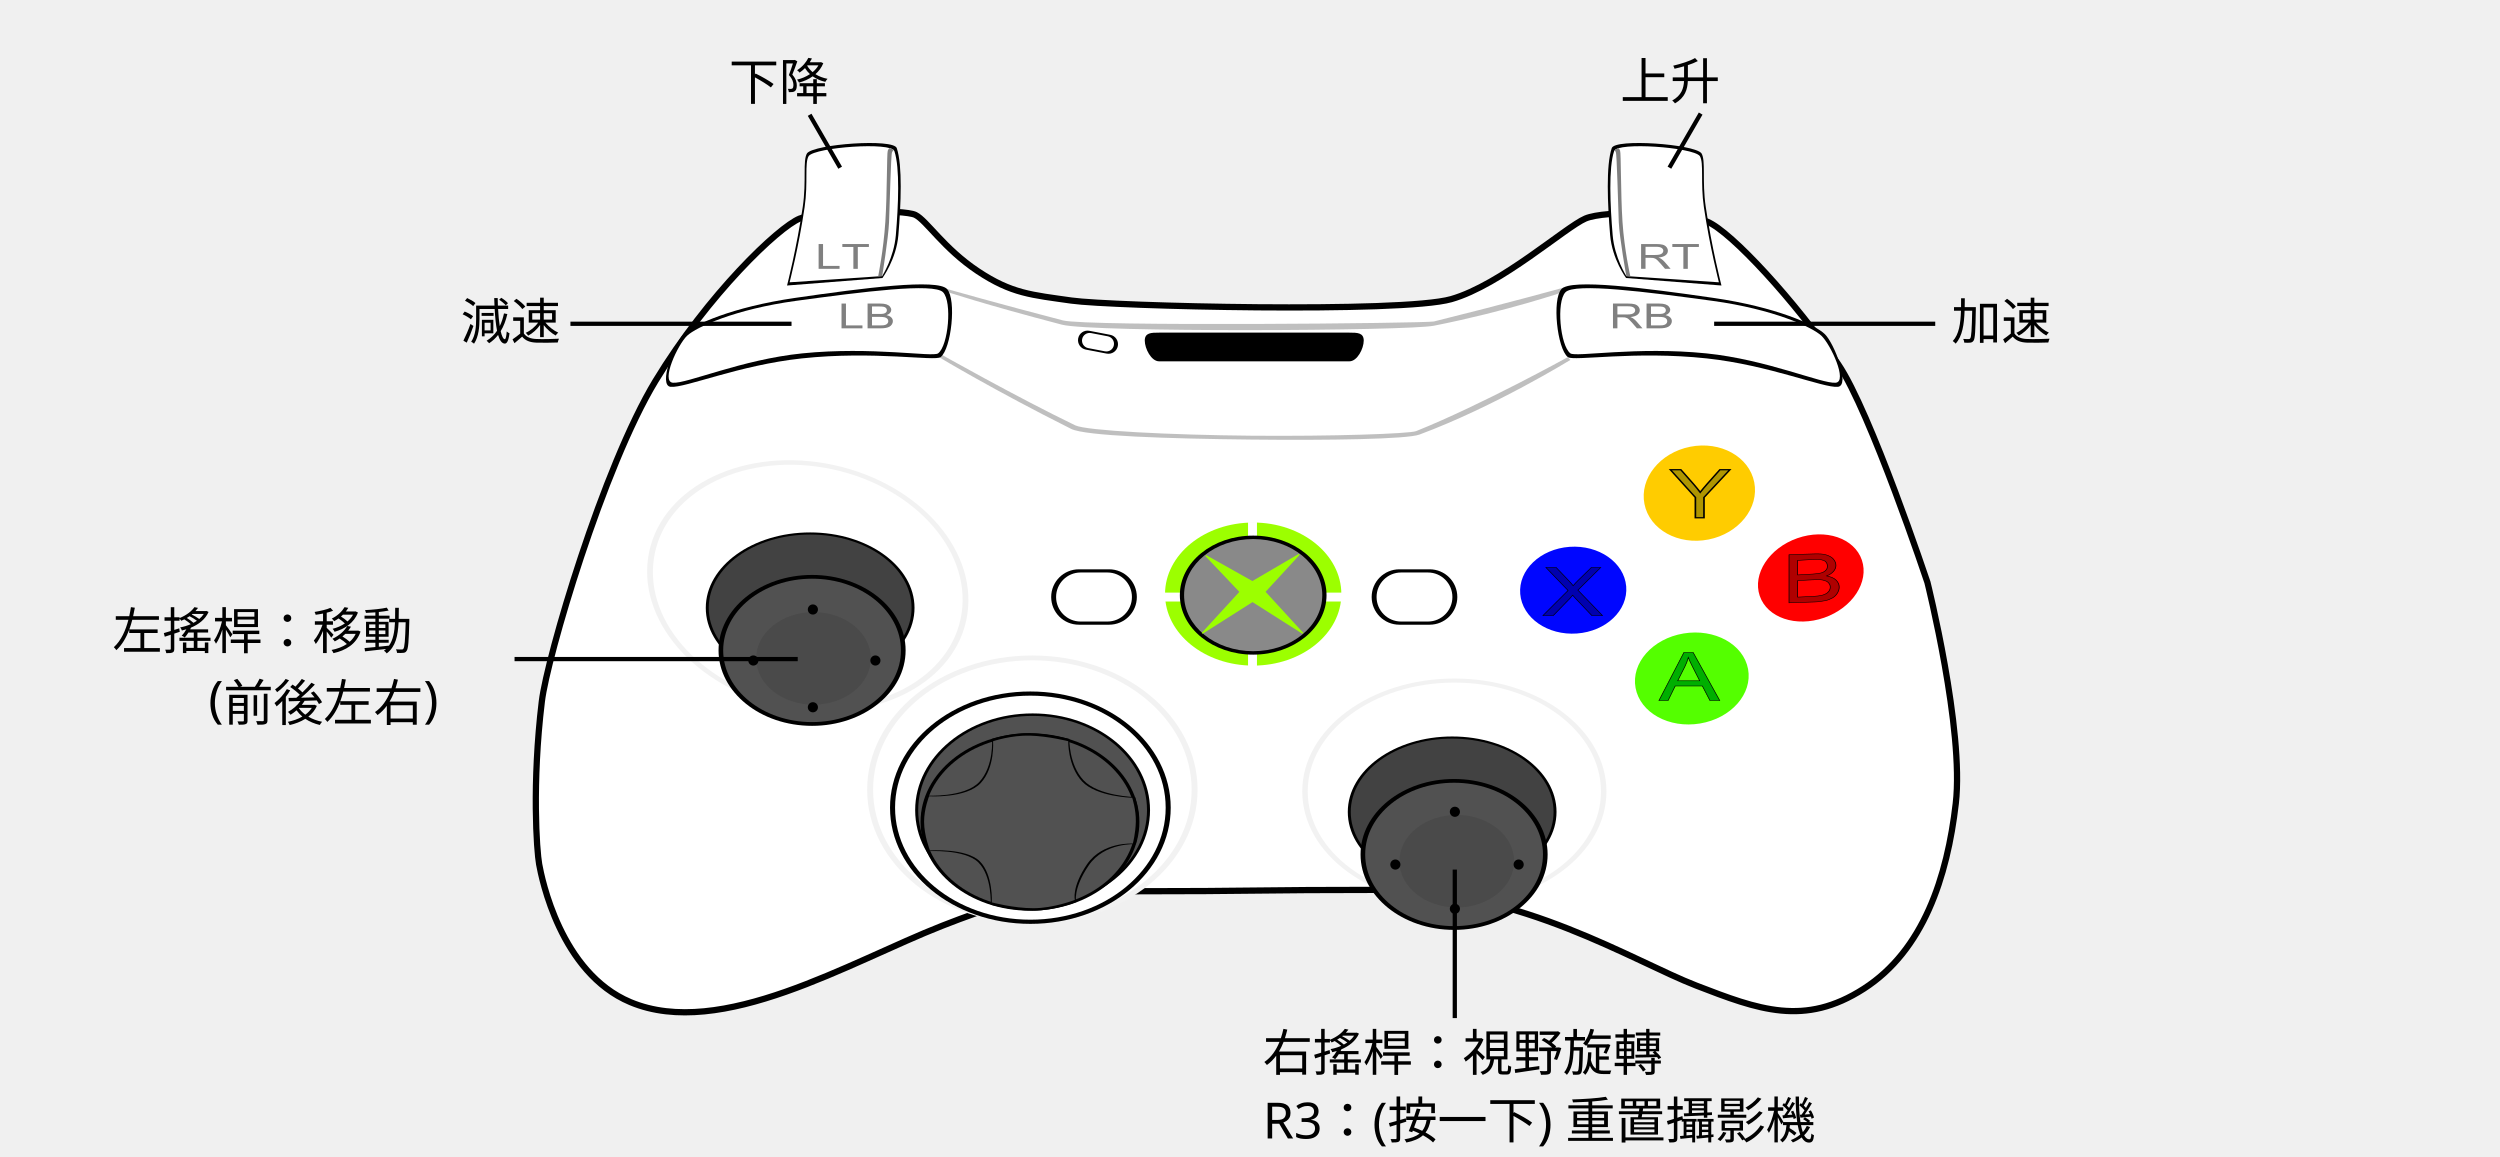
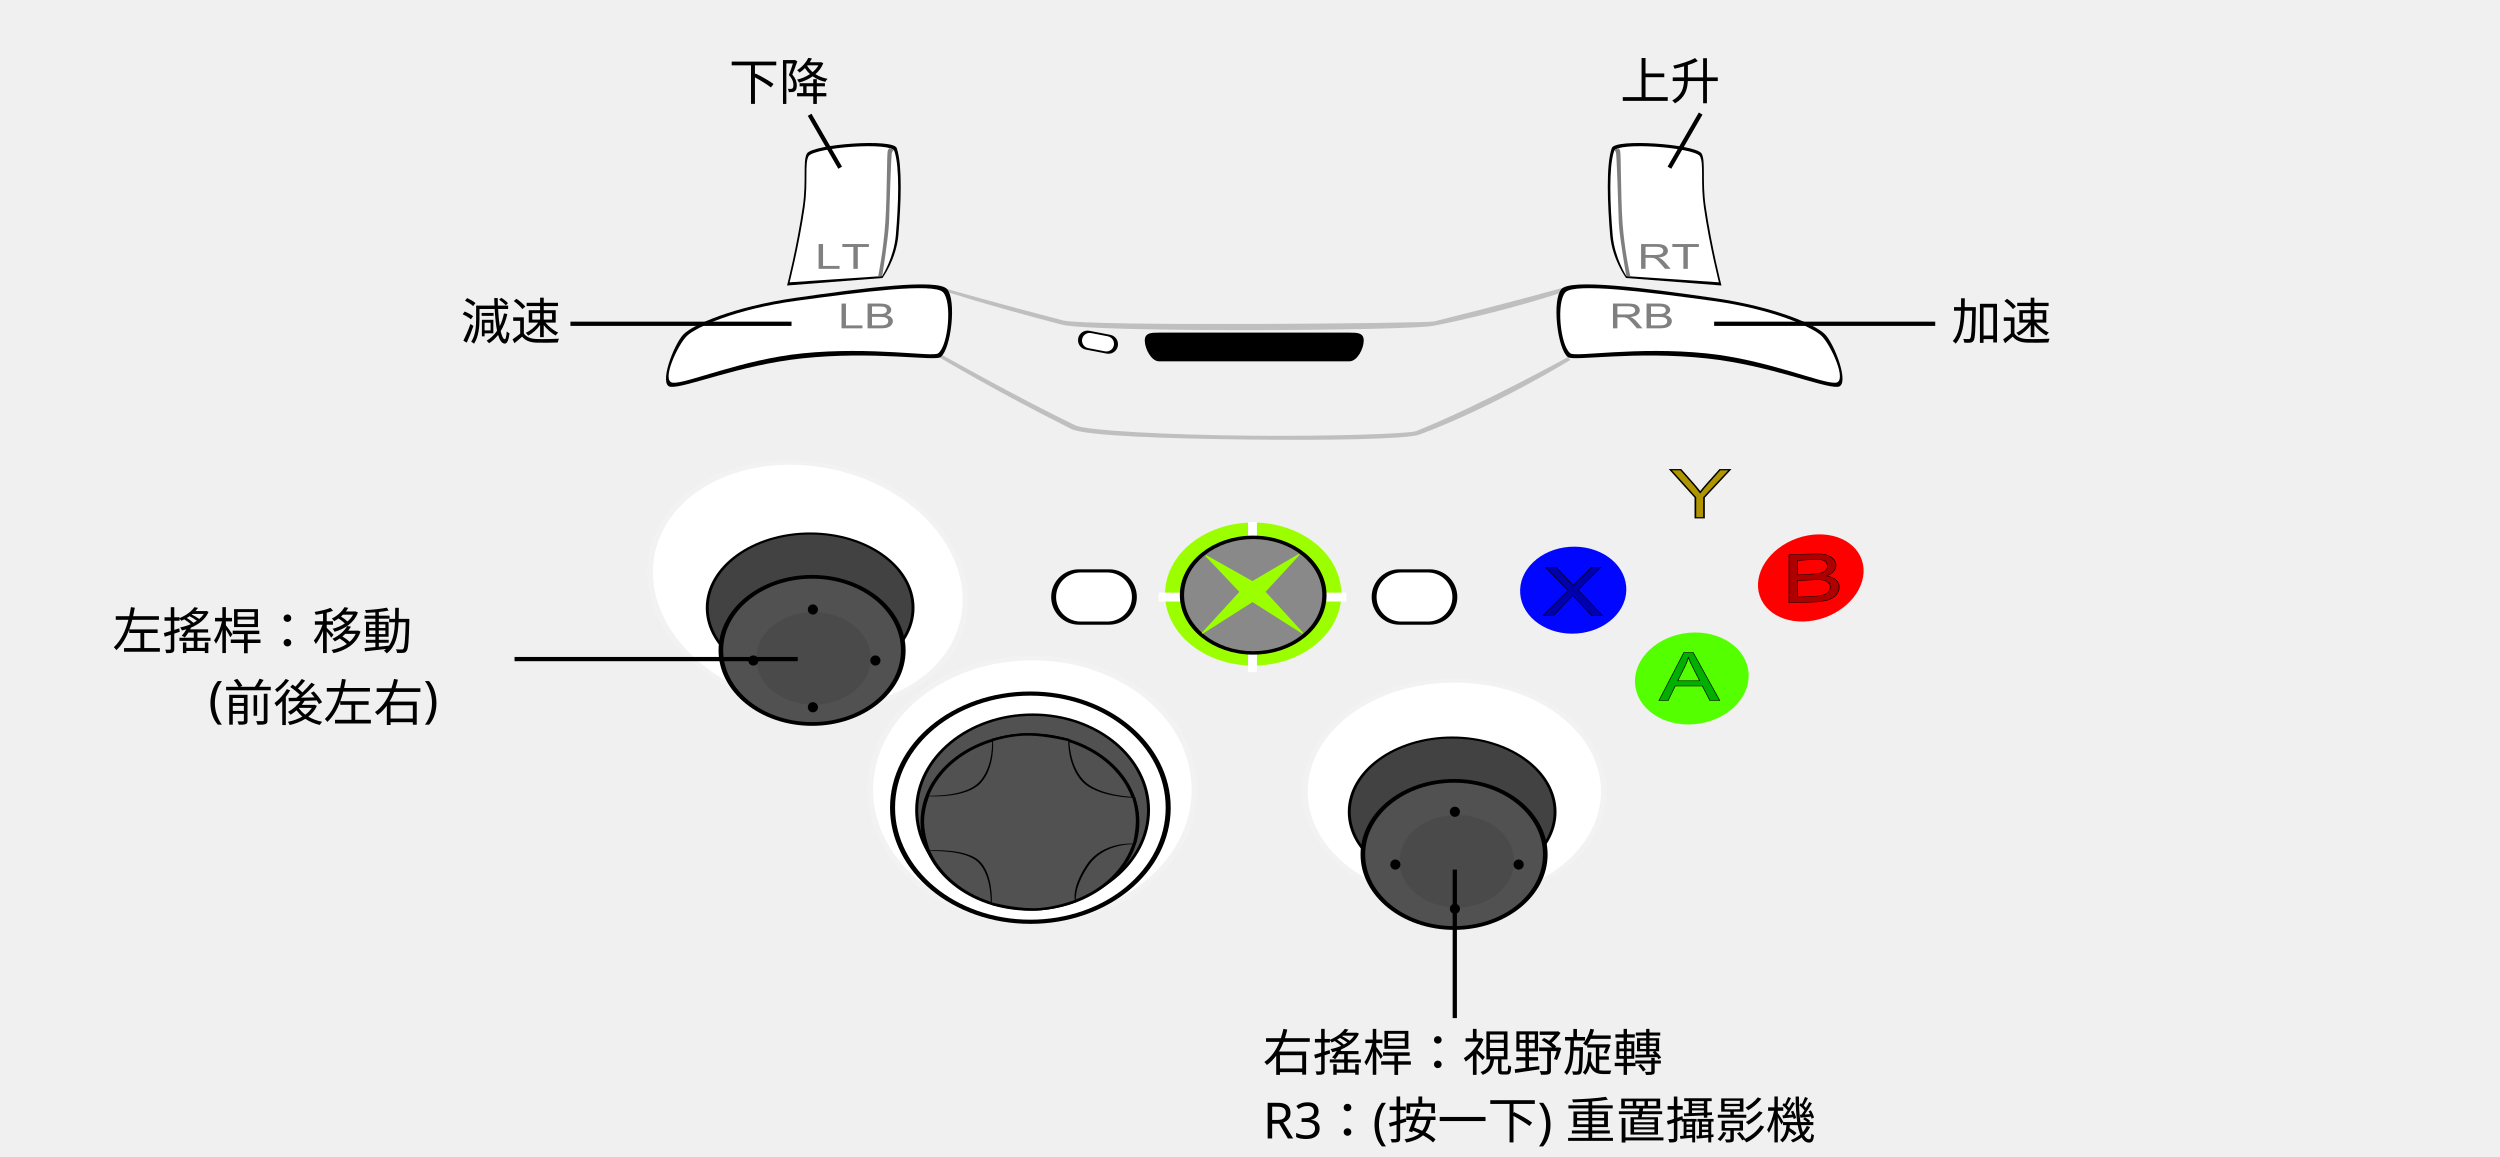
<svg xmlns="http://www.w3.org/2000/svg" version="1.1" width="2000" height="925" viewBox="0 0 2000 925" id="svg2" xml:space="preserve" style="overflow:visible">
  <defs id="defs588">
    <rect x="284.699" y="548.769" width="51.576" height="37.135" id="rect3304" />
  </defs>
-   <g id="Shape_1_1_-0" style="overflow:visible;stroke:#000000;stroke-width:5;stroke-miterlimit:4;stroke-dasharray:none;stroke-opacity:1">
-     <g id="Shape_1-2" style="stroke:#000000;stroke-width:5;stroke-miterlimit:4;stroke-dasharray:none;stroke-opacity:1">
-       <g id="g42-9" style="stroke:#000000;stroke-width:5;stroke-miterlimit:4;stroke-dasharray:none;stroke-opacity:1">
-         <path d="m 1541.95,465.9 c 0,0 -45.682,-136.815 -71.429,-174.57 -34.014,-49.878 -85.436,-106.057 -104.71,-113.992 -19.274,-7.935 -81.633,-9.301 -97.506,-2.5 -15.872,6.802 -67.66,53.145 -107.343,64.48 -39.683,11.335 -272.074,5.668 -303.82,1.134 -31.746,-4.534 -47.753,-5.435 -74.964,-23.572 -27.211,-18.137 -40.781,-40.408 -49.852,-44.942 -9.069,-4.534 -75.498,-3.9 -92.505,2.9 -17.007,6.802 -73.429,60.68 -115.379,129.827 -41.95,69.148 -86.697,221.056 -90.971,256.456 -7.937,65.748 -4.134,119.361 -2.134,130.361 2,11 16.959,86.645 72.929,110.19 72.516,30.507 175.672,-32.14 249.496,-61.058 76.927,-30.134 95.033,-27.595 148.73,-27.595 106.576,0 98.615,-1.133 205.216,-1.133 108.843,0 199.412,57.313 249.299,76.583 49.887,19.27 86.436,33.106 134.055,2.5 47.619,-30.606 66.76,-89.285 73.563,-148.231 C 1571.428,583.792 1541.95,465.9 1541.95,465.9 Z" id="path44-5" style="fill:#ffffff;stroke:#000000;stroke-width:5;stroke-miterlimit:4;stroke-dasharray:none;stroke-opacity:1" />
-       </g>
-     </g>
-   </g>
  <g id="Shape_16_copy_2_1_">
    <g id="Shape_16_copy_2">
      <g id="g48">
        <ellipse cx="825.894" cy="631.74" rx="132.164" ry="107.348" id="ellipse50" style="fill:#f2f2f2" />
      </g>
    </g>
  </g>
  <g id="Shape_16_copy_3_1_">
    <g id="Shape_16_copy_3">
      <g id="g54">
        <ellipse cx="825.894" cy="631.74" rx="127.415" ry="103.491" id="ellipse56" style="fill:#ffffff" />
      </g>
    </g>
  </g>
  <g id="Shape_16_copy_4_1_">
    <g id="Shape_16_copy_4">
      <g id="g60">
        <ellipse cx="1163.479" cy="633.147" rx="121.673" ry="90.324" id="ellipse62" style="fill:#f2f2f2" />
      </g>
    </g>
  </g>
  <g id="Shape_16_copy_5_1_">
    <g id="Shape_16_copy_5">
      <g id="g66">
        <ellipse cx="1163.479" cy="633.148" rx="117.301" ry="87.079" id="ellipse68" style="fill:#ffffff" />
      </g>
    </g>
  </g>
  <g id="Shape_16_copy_6_1_">
    <g id="Shape_16_copy_6">
      <g id="g72">
        <path d="m 660.585,370.764 c -70.526,-12.48 -134.135,21.246 -142.073,75.328 -7.938,54.083 42.798,108.042 113.324,120.521 70.526,12.479 134.135,-21.246 142.073,-75.328 7.939,-54.083 -42.798,-108.042 -113.324,-120.521 z" id="path74" style="fill:#f2f2f2" />
      </g>
    </g>
  </g>
  <g id="Shape_16_copy_7_1_">
    <g id="Shape_16_copy_7">
      <g id="g78">
        <path d="m 660.068,374.282 c -67.992,-12.031 -129.314,20.482 -136.968,72.622 -7.653,52.139 41.26,104.159 109.252,116.19 67.992,12.031 129.314,-20.482 136.968,-72.622 7.654,-52.138 -41.259,-104.159 -109.252,-116.19 z" id="path80" style="fill:#ffffff" />
      </g>
    </g>
  </g>
  <g id="Shape_16_1_">
    <g id="Shape_16">
      <g id="g84">
        <ellipse cx="824.299" cy="646.14" rx="112.28" ry="92.953" id="ellipse86" />
      </g>
    </g>
  </g>
  <g id="Shape_16_copy_1_">
    <g id="Shape_16_copy">
      <g id="g90">
        <ellipse cx="824.299" cy="646.14" rx="108.246" ry="89.613" id="ellipse92" style="fill:#ffffff" />
      </g>
    </g>
  </g>
  <g id="Shape_12_1_">
    <g id="Shape_12">
      <g id="g96">
        <ellipse cx="1161.724" cy="649.541" rx="83.492" ry="60.363" id="ellipse98" />
      </g>
    </g>
  </g>
  <g id="Shape_12_copy_6_1_">
    <g id="Shape_12_copy_6">
      <g id="g102">
        <ellipse cx="1161.724" cy="649.54" rx="81.133" ry="58.657" id="ellipse104" style="fill:#424242" />
      </g>
    </g>
  </g>
  <g id="Shape_12_copy_1_">
    <g id="Shape_12_copy">
      <g id="g108">
        <ellipse cx="1163.266" cy="683.548" rx="74.83" ry="60.363" id="ellipse110" />
      </g>
    </g>
  </g>
  <g id="Shape_12_copy_7_1_">
    <g id="Shape_12_copy_7">
      <g id="g114">
        <ellipse cx="1163.266" cy="683.548" rx="71.107" ry="57.36" id="ellipse116" style="fill:#515151" />
      </g>
    </g>
  </g>
  <g id="Shape_12_copy_8_1_">
    <g id="Shape_12_copy_8">
      <g id="g120">
        <ellipse cx="1165.399" cy="688.949" rx="45.898" ry="37.025" id="ellipse122" style="fill:#4a4a4a" />
      </g>
    </g>
  </g>
  <g id="Shape_12_copy_4_1_">
    <g id="Shape_12_copy_4">
      <g id="g126">
        <ellipse cx="826.082" cy="648.099" rx="93.945" ry="77.369" id="ellipse128" />
      </g>
    </g>
  </g>
  <g id="Shape_12_copy_5_1_">
    <g id="Shape_12_copy_5">
      <g id="g132">
        <ellipse cx="826.082" cy="648.097" rx="91.527" ry="75.377" id="ellipse134" style="fill:#515151" />
      </g>
    </g>
  </g>
  <g id="Shape_15_1_">
    <g id="Shape_15">
      <g id="g138">
        <ellipse cx="823.979" cy="657.588" rx="87.538" ry="70.967" id="ellipse140" />
      </g>
    </g>
  </g>
  <g id="Shape_15_copy_1_">
    <g id="Shape_15_copy">
      <g id="g144">
        <ellipse cx="823.979" cy="657.589" rx="84.738" ry="68.698" id="ellipse146" style="fill:#515151" />
      </g>
    </g>
  </g>
  <g id="Shape_14_1_">
    <g id="Shape_14">
      <g id="g150">
        <path d="m 908.091,637.662 c 0,0 -29.34,-0.686 -41.231,-13.424 -11.892,-12.739 -11.401,-33.105 -11.401,-33.105 0,0 -16.461,-4.181 -31.472,-4.598 -15.558,-0.432 -30.371,4.613 -30.371,4.613 0,0 1.699,21.69 -10.193,34.43 -11.892,12.738 -42.455,10.893 -42.455,10.893 0,0 -4.113,10.239 -4.113,20.857 0,11.433 4.8,23.646 4.8,23.646 0,0 30.041,-2.025 41.083,9.015 11.043,11.04 9.851,33.76 9.851,33.76 0,0 17.824,4.8 34.156,4.8 16.789,0 34.154,-6.857 34.154,-6.857 0,0 -2.696,-10.635 10.045,-29.318 12.741,-18.683 37.671,-17.017 37.671,-17.017 0,0 2.263,-8.428 2.472,-18.036 0.214,-9.921 -2.996,-19.659 -2.996,-19.659 z" id="path152" />
      </g>
    </g>
  </g>
  <g id="Shape_14_copy_1_">
    <g id="Shape_14_copy">
      <g id="g156">
        <path d="m 905.756,638.214 c 0,0 -28.526,-0.667 -40.088,-13.052 -11.562,-12.386 -11.084,-32.187 -11.084,-32.187 0,0 -16.004,-4.064 -30.598,-4.47 -15.127,-0.42 -29.528,4.485 -29.528,4.485 0,0 1.651,21.088 -9.91,33.474 -11.562,12.385 -41.276,10.59 -41.276,10.59 0,0 -4,9.955 -4,20.278 0,11.115 4.667,22.99 4.667,22.99 0,0 29.207,-1.97 39.942,8.765 10.736,10.733 9.577,32.822 9.577,32.822 0,0 17.33,4.666 33.209,4.666 16.322,0 33.206,-6.666 33.206,-6.666 0,0 -2.622,-10.34 9.766,-28.504 12.387,-18.165 36.624,-16.545 36.624,-16.545 0,0 2.2,-8.194 2.403,-17.535 0.21,-9.643 -2.91,-19.111 -2.91,-19.111 z" id="path158" style="fill:#515151" />
      </g>
    </g>
  </g>
  <g id="Shape_13_1_">
    <g id="Shape_13">
      <g id="g162">
        <circle cx="1163.908" cy="649.43" r="4.057" id="circle164" />
      </g>
    </g>
  </g>
  <g id="Shape_13_copy_1_">
    <g id="Shape_13_copy">
      <g id="g168">
        <circle cx="1163.908" cy="727.047" r="4.057" id="circle170" />
      </g>
    </g>
  </g>
  <g id="Shape_13_copy_2_1_">
    <g id="Shape_13_copy_2">
      <g id="g174">
        <circle cx="1214.928" cy="691.64" r="4.057" id="circle176" />
      </g>
    </g>
  </g>
  <g id="Shape_13_copy_3_1_">
    <g id="Shape_13_copy_3">
      <g id="g180">
        <circle cx="1116.289" cy="691.64" r="4.057" id="circle182" />
      </g>
    </g>
  </g>
  <g id="Shape_13_copy_4_1_">
    <g id="Shape_13_copy_4">
      <g id="g186">
        <circle cx="643.5" cy="480.794" r="4.057" id="circle188" />
      </g>
    </g>
  </g>
  <g id="Shape_12_copy_9_1_">
    <g id="Shape_12_copy_9">
      <g id="g192">
        <ellipse cx="648.118" cy="486.305" rx="83.492" ry="60.363" id="ellipse194" />
      </g>
    </g>
  </g>
  <g id="Shape_12_copy_10_1_">
    <g id="Shape_12_copy_10">
      <g id="g198">
        <ellipse cx="648.118" cy="486.305" rx="81.133" ry="58.657" id="ellipse200" style="fill:#424242" />
      </g>
    </g>
  </g>
  <g id="Shape_12_copy_11_1_">
    <g id="Shape_12_copy_11">
      <g id="g204">
        <ellipse cx="649.66" cy="520.313" rx="74.83" ry="60.363" id="ellipse206" />
      </g>
    </g>
  </g>
  <g id="Shape_12_copy_12_1_">
    <g id="Shape_12_copy_12">
      <g id="g210">
        <ellipse cx="649.66" cy="520.313" rx="71.107" ry="57.36" id="ellipse212" style="fill:#515151" />
      </g>
    </g>
  </g>
  <g id="Shape_12_copy_13_1_">
    <g id="Shape_12_copy_13">
      <g id="g216">
        <ellipse cx="650.794" cy="526.713" rx="45.898" ry="37.025" id="ellipse218" style="fill:#4a4a4a" />
      </g>
    </g>
  </g>
  <g id="Shape_13_copy_8_1_">
    <g id="Shape_13_copy_8">
      <g id="g222">
        <circle cx="650.303" cy="565.813" r="4.057" id="circle224" />
      </g>
    </g>
  </g>
  <g id="Shape_13_copy_9_1_">
    <g id="Shape_13_copy_9">
      <g id="g228">
        <circle cx="700.322" cy="528.404" r="4.057" id="circle230" />
      </g>
    </g>
  </g>
  <g id="Shape_13_copy_10_1_">
    <g id="Shape_13_copy_10">
      <g id="g234">
        <circle cx="602.684" cy="528.404" r="4.057" id="circle236" />
      </g>
    </g>
  </g>
  <g id="Shape_13_copy_11_1_">
    <g id="Shape_13_copy_11">
      <g id="g240">
        <circle cx="650.303" cy="487.595" r="4.057" id="circle242" />
      </g>
-     </g>
-   </g>
-   <g id="Shape_11_1_" style="fill:#ffcc00;stroke:#000000;stroke-width:0;stroke-miterlimit:4;stroke-opacity:1;stroke-dasharray:none">
-     <g id="g246" style="fill:#ffcc00;stroke:#000000;stroke-width:0;stroke-miterlimit:4;stroke-opacity:1;stroke-dasharray:none">
-       <path d="m 1404.198,394.455 c 0,20.888 -20.043,37.821 -44.767,37.821 -24.724,0 -44.767,-16.933 -44.767,-37.821 0,-20.888 20.043,-37.821 44.767,-37.821 24.724,0 44.767,16.933 44.767,37.821 z" transform="matrix(0.9811,-0.1937,0.1937,0.9811,-50.6621,270.8244)" id="ellipse248" style="fill:#ffcc00;stroke:#000000;stroke-width:0;stroke-miterlimit:4;stroke-opacity:1;stroke-dasharray:none" />
    </g>
  </g>
  <g id="Shape_11_copy_1_" style="stroke:#000000;stroke-width:0;stroke-miterlimit:4;stroke-opacity:1;stroke-dasharray:none">
    <g id="Shape_11_copy" style="stroke:#000000;stroke-width:0;stroke-miterlimit:4;stroke-opacity:1;stroke-dasharray:none">
      <g id="g252" style="stroke:#000000;stroke-width:0;stroke-miterlimit:4;stroke-opacity:1;stroke-dasharray:none">
        <path d="m 1398.453,535.242 c -3.666,-19.884 -26.784,-32.626 -51.637,-28.459 -24.853,4.167 -42.027,23.663 -38.362,43.547 3.666,19.884 26.784,32.626 51.637,28.459 24.852,-4.166 42.028,-23.663 38.362,-43.547 z" id="path254" style="fill:#54ff00;stroke:#000000;stroke-width:0;stroke-miterlimit:4;stroke-opacity:1;stroke-dasharray:none" />
      </g>
    </g>
  </g>
  <g id="Shape_11_copy_3_1_" style="stroke:#000000;stroke-width:0;stroke-miterlimit:4;stroke-opacity:1;stroke-dasharray:none">
    <g id="Shape_11_copy_3" style="stroke:#000000;stroke-width:0;stroke-miterlimit:4;stroke-opacity:1;stroke-dasharray:none">
      <g id="g258" style="stroke:#000000;stroke-width:0;stroke-miterlimit:4;stroke-opacity:1;stroke-dasharray:none">
        <path d="m 1300.955,469.078 c -1.63,-19.144 -21.928,-33.294 -45.336,-31.606 -23.408,1.688 -41.063,18.576 -39.432,37.72 1.631,19.144 21.929,33.294 45.336,31.606 23.409,-1.689 41.063,-18.576 39.432,-37.72 z" id="path260" style="fill:#0006ff;stroke:#000000;stroke-width:0;stroke-miterlimit:4;stroke-opacity:1;stroke-dasharray:none" />
      </g>
    </g>
  </g>
  <g id="Shape_11_copy_2_1_" style="fill:#ff0000;fill-opacity:1;stroke:#000000;stroke-width:0;stroke-miterlimit:4;stroke-opacity:1;stroke-dasharray:none">
    <g id="Shape_11_copy_2" style="fill:#ff0000;fill-opacity:1;stroke:#000000;stroke-width:0;stroke-miterlimit:4;stroke-opacity:1;stroke-dasharray:none">
      <g id="g264" style="fill:#ff0000;fill-opacity:1;stroke:#000000;stroke-width:0;stroke-miterlimit:4;stroke-opacity:1;stroke-dasharray:none">
        <path d="m 1489.496,448.063 c -5.94,-17.563 -29.05,-25.398 -51.616,-17.501 -22.566,7.896 -36.044,28.536 -30.104,46.099 5.94,17.563 29.05,25.397 51.616,17.501 22.567,-7.898 36.046,-28.537 30.104,-46.099 z" id="path266" style="fill:#ff0000;fill-opacity:1;stroke:#000000;stroke-width:0;stroke-miterlimit:4;stroke-opacity:1;stroke-dasharray:none" />
      </g>
    </g>
  </g>
  <g id="Shape_8_1_">
    <g id="Shape_8">
      <g id="g270">
        <path d="M 1079.507,266.107 H 927.296 c -6.34,0 -11.479,0.038 -11.479,6.377 0,6.338 5.14,16.578 11.479,16.578 h 152.211 c 6.34,0 11.479,-10.24 11.479,-16.578 0,-6.338 -5.139,-6.377 -11.479,-6.377 z" id="path272" />
      </g>
    </g>
  </g>
  <g id="Shape_9_1_">
    <g id="Shape_9">
      <g id="g276">
        <path d="m 888.198,267.854 -16.7,-3.216 c -4.15,-0.799 -8.162,1.917 -8.962,6.067 -0.799,4.149 1.918,8.161 6.068,8.96 l 16.7,3.216 c 4.15,0.799 8.162,-1.918 8.962,-6.067 0.799,-4.15 -1.917,-8.162 -6.068,-8.96 z" id="path278" />
      </g>
    </g>
  </g>
  <g id="Shape_9_copy_1_">
    <g id="Shape_9_copy">
      <g id="g282">
        <path d="m 886.238,269.034 -13.359,-2.571 c -3.319,-0.64 -6.529,1.533 -7.169,4.853 -0.64,3.32 1.534,6.529 4.854,7.168 l 13.358,2.572 c 3.32,0.64 6.53,-1.533 7.17,-4.854 0.639,-3.319 -1.533,-6.528 -4.854,-7.168 z" id="path284" style="fill:#ffffff" />
      </g>
    </g>
  </g>
  <g id="Shape_10_1_">
    <g id="Shape_10">
      <g id="g288">
        <path d="m 1147.108,257.181 c -5.836,1.444 -277.497,4.142 -296.769,-0.851 -49.543,-12.832 -93.561,-25.355 -93.561,-25.355 v 2.258 c 0,0 30.28,10.184 92.71,26.499 24.125,6.305 276.134,5.101 297.619,0.85 58.403,-11.555 104.167,-27.206 104.167,-27.206 v -3.4 c 0,-0.001 -47.31,13.137 -104.166,27.205 z" id="path290" style="fill:#bfbfbf" />
      </g>
    </g>
  </g>
  <g id="Shape_10_copy_1_">
    <g id="Shape_10_copy">
      <g id="g294">
        <path d="m 1254.031,285.813 c 0,0 -68.557,37.949 -121.163,59.091 -5.162,2.075 -67.258,4.26 -131.842,3.664 -64.69,-0.596 -131.872,-3.979 -140.794,-8.285 -46.656,-22.522 -108.234,-57.266 -108.234,-57.266 v 3.17 c 0,0 43.289,26.046 104.938,56.935 11.394,5.709 77.495,7.789 143.724,8.535 62.521,0.703 124.938,-0.289 134.91,-3.998 60.2,-22.388 120.772,-59.741 120.772,-59.741 l -2.311,-2.105 z" id="path296" style="fill:#bfbfbf" />
      </g>
    </g>
  </g>
  <g id="Shape_4_1_">
    <g id="Shape_4">
      <g id="g300">
        <path d="m 757.653,231.25 c -7.653,-8.502 -66.403,-0.94 -121.536,7.062 -50.064,7.266 -81.632,21.451 -89.285,29.103 -7.653,7.652 -20.455,41.083 -10.268,42.053 11.404,1.086 54.563,-17.311 104.759,-22.732 58.013,-6.266 106.777,2.487 111.228,-1.072 8.504,-6.804 12.755,-45.912 5.102,-54.414 z" id="path302" />
      </g>
    </g>
  </g>
  <g id="Shape_4_copy_1_">
    <g id="Shape_4_copy">
      <g id="g306">
        <path d="m 754.453,233.818 c -7.384,-7.711 -64.543,-0.376 -117.737,6.88 -48.303,6.59 -79.642,20.945 -87.025,27.885 -7.383,6.94 -21.236,36.719 -11.407,37.599 11.003,0.984 55.026,-18.558 103.456,-23.475 55.973,-5.683 104.45,3.209 108.744,-0.02 8.204,-6.168 11.353,-41.159 3.969,-48.869 z" id="path308" style="fill:#ffffff" />
      </g>
    </g>
  </g>
  <g id="Shape_5_1_">
    <g id="Shape_5">
      <g id="g312">
        <path d="m 887.306,455.44 h -24.191 c -12.244,0 -22.169,9.924 -22.169,22.165 0,12.241 9.925,22.165 22.169,22.165 h 24.191 c 12.244,0 22.169,-9.924 22.169,-22.165 0,-12.241 -9.925,-22.165 -22.169,-22.165 z" id="path314" />
      </g>
    </g>
  </g>
  <g id="Shape_5_copy_1_">
    <g id="Shape_5_copy">
      <g id="g318">
        <path d="m 885.918,457.988 h -21.416 c -10.838,0 -19.625,8.785 -19.625,19.622 0,10.836 8.787,19.621 19.625,19.621 h 21.416 c 10.839,0 19.625,-8.785 19.625,-19.621 0,-10.837 -8.786,-19.622 -19.625,-19.622 z" id="path320" style="fill:#ffffff" />
      </g>
    </g>
  </g>
  <g id="Shape_2_copy_3_1_">
    <g id="Shape_2_copy_3">
      <g id="g324">
        <path d="m 717.401,118.461 c -2.66,-7.82 -65.854,-3.199 -71.749,4.137 -3.636,5.803 -0.385,22.04 -3.439,42.851 -4.834,32.925 -12.579,62.965 -12.579,62.965 l 76.318,-6.011 c 0,0 11.143,-15.015 12.757,-34.373 2.06,-24.692 3.374,-55.806 -1.308,-69.569 z" id="path326" />
      </g>
    </g>
  </g>
  <g id="Shape_2_copy_1_">
    <g id="Shape_2_copy">
      <g id="g330">
        <path d="m 715.494,120.847 c -2.54,-7.468 -62.883,-3.055 -68.513,3.95 -3.472,5.541 -0.367,21.046 -3.285,40.918 -4.615,31.44 -12.011,60.126 -12.011,60.126 l 74.045,-4.97 c 0,0 9.41,-14.661 10.941,-32.748 2.008,-23.708 3.347,-53.977 -1.177,-67.276 z" id="path332" style="fill:#ffffff" />
      </g>
    </g>
  </g>
  <g id="g336">
    <path d="m 710.209,120.553 c -0.805,2.107 -0.456,34.064 -1.936,56.894 -1.48,22.83 -5.741,43.64 -5.741,43.64 l 3.204,-0.204 c 0,0 4.95,-30.361 5.503,-43.085 0.552,-12.724 1.478,-54.204 2.376,-55.946 0.898,-1.742 1.357,-1.787 1.357,-1.787 0,0 -0.574,-0.553 -1.362,-0.898 -0.788,-0.345 -1.914,-0.691 -1.914,-0.691 0,0 -0.683,-0.03 -1.488,2.077 z" id="path338" style="fill:#7f7f7f" />
  </g>
  <g id="Shape_4_copy_2_1_">
    <g id="Shape_4_copy_2">
      <g id="g342">
        <path d="m 1459.971,267.414 c -7.653,-7.651 -39.221,-21.837 -89.285,-29.103 -55.133,-8.002 -113.883,-15.563 -121.536,-7.062 -7.653,8.501 -3.401,47.61 5.103,54.412 4.45,3.56 53.214,-5.193 111.228,1.072 50.195,5.422 93.354,23.818 104.759,22.732 10.186,-0.968 -2.616,-34.399 -10.269,-42.051 z" id="path344" />
      </g>
    </g>
  </g>
  <g id="Shape_4_copy_3_1_">
    <g id="Shape_4_copy_3">
      <g id="g348">
        <path d="m 1457.112,268.583 c -7.384,-6.939 -38.723,-21.295 -87.025,-27.885 -53.194,-7.256 -110.354,-14.591 -117.737,-6.88 -7.384,7.71 -4.234,42.7 3.97,48.869 4.294,3.229 52.771,-5.663 108.744,0.02 48.43,4.917 92.453,24.459 103.456,23.475 9.829,-0.88 -4.024,-30.66 -11.408,-37.599 z" id="path350" style="fill:#ffffff" />
      </g>
    </g>
  </g>
  <g id="Shape_5_copy_2_1_">
    <g id="Shape_5_copy_2">
      <g id="g354">
        <path d="m 1143.688,455.44 h -24.191 c -12.244,0 -22.169,9.924 -22.169,22.165 0,12.241 9.925,22.165 22.169,22.165 h 24.191 c 12.243,0 22.169,-9.924 22.169,-22.165 0,-12.241 -9.925,-22.165 -22.169,-22.165 z" id="path356" />
      </g>
    </g>
  </g>
  <g id="Shape_5_copy_3_1_">
    <g id="Shape_5_copy_3">
      <g id="g360">
        <path d="m 1142.301,457.988 h -21.416 c -10.839,0 -19.625,8.785 -19.625,19.622 0,10.836 8.786,19.621 19.625,19.621 h 21.416 c 10.838,0 19.625,-8.785 19.625,-19.621 0,-10.837 -8.787,-19.622 -19.625,-19.622 z" id="path362" style="fill:#ffffff" />
      </g>
    </g>
  </g>
  <g id="Shape_2_copy_4_1_">
    <g id="Shape_2_copy_4">
      <g id="g366">
        <path d="m 1364.59,165.448 c -3.055,-20.811 0.196,-37.048 -3.439,-42.851 -5.896,-7.336 -69.089,-11.957 -71.749,-4.137 -4.682,13.763 -3.367,44.877 -1.308,69.568 1.614,19.358 12.756,34.373 12.756,34.373 l 76.319,6.011 c 0,0.001 -7.745,-30.039 -12.579,-62.964 z" id="path368" />
      </g>
    </g>
  </g>
  <g id="Shape_2_copy_5_1_">
    <g id="Shape_2_copy_5">
      <g id="g372">
        <path d="m 1363.105,165.715 c -2.917,-19.872 0.188,-35.377 -3.284,-40.918 -5.63,-7.005 -65.973,-11.418 -68.513,-3.95 -4.524,13.3 -3.185,43.568 -1.178,67.276 1.53,18.087 10.941,32.748 10.941,32.748 l 74.045,4.97 c 10e-4,0 -7.394,-28.686 -12.011,-60.126 z" id="path374" style="fill:#ffffff" />
      </g>
    </g>
  </g>
  <g id="Shape_6_copy_2_1_">
    <g id="Shape_6_copy_2">
      <g id="g384">
        <ellipse cx="1002.551" cy="475.253" rx="70.523" ry="57.227" id="ellipse386" style="fill:#9cff00" />
      </g>
    </g>
  </g>
  <g id="Shape_29_1_">
    <g id="Shape_29">
      <g id="g390">
        <rect width="7.125" height="120.065" x="998.439" y="417.631" id="rect392" style="fill:#ffffff" />
      </g>
    </g>
  </g>
  <g id="Shape_29_copy_1_">
    <g id="Shape_29_copy">
      <g id="g396">
        <rect width="150.004" height="7.125" x="927.008" y="474.092" id="rect398" style="fill:#ffffff" />
      </g>
    </g>
  </g>
  <g id="Shape_6_1_">
    <g id="Shape_6">
      <g id="g402">
        <ellipse cx="1002.551" cy="476.103" rx="58.674" ry="47.61" id="ellipse404" />
      </g>
    </g>
  </g>
  <g id="Shape_6_copy_1_">
    <g id="Shape_6_copy">
      <g id="g408">
        <ellipse cx="1002.551" cy="476.103" rx="55.278" ry="44.855" id="ellipse410" style="fill:#898989" />
      </g>
    </g>
  </g>
  <g id="A" style="fill:#00af00;fill-opacity:1;stroke:#000000;stroke-width:0.5;stroke-miterlimit:4;stroke-opacity:1;stroke-dasharray:none">
    <g transform="matrix(1.3514,0,0,1,1327.26,560.4512)" id="text413" style="font-size:53.723px;fill:#00af00;fill-opacity:1;stroke:#000000;stroke-width:0.43;stroke-miterlimit:4;stroke-opacity:1;stroke-dasharray:none;font-family:Arial-BoldMT">
      <path d="m -0.079,0 14.769,-38.456 5.482,0 L 35.912,0 30.114,0 l -4.486,-11.647 -16.08,0 L 5.325,0 z m 11.096,-15.792 13.037,0 -4.013,-10.65 c -1.224,-3.235 -2.134,-5.893 -2.728,-7.975 -0.49,2.466 -1.18,4.914 -2.072,7.345 z" id="path4836" style="font-size:53.723px;fill:#00af00;fill-opacity:1;stroke:#000000;stroke-width:0.43;stroke-miterlimit:4;stroke-opacity:1;stroke-dasharray:none;font-family:Arial-BoldMT" />
    </g>
  </g>
  <g id="B" style="fill:#af0000;fill-opacity:1;stroke:#000000;stroke-width:0.5;stroke-miterlimit:4;stroke-opacity:1;stroke-dasharray:none">
    <g transform="matrix(1.3514,0,0,1,1425.899,482.2334)" id="text416" style="font-size:53.723px;fill:#af0000;fill-opacity:1;stroke:#000000;stroke-width:0.43;stroke-miterlimit:4;stroke-opacity:1;stroke-dasharray:none;font-family:Arial-BoldMT">
      <path d="m 3.935,0 0,-38.456 14.813,-0.651 c 2.936,-0.129 5.391,-0.002 7.166,0.777 1.775,0.778 3.262,1.716 4.267,3.333 1.006,1.618 1.508,3.31 1.508,5.076 -3.1e-5,1.644 -0.446,3.192 -1.338,4.643 -0.892,1.452 -2.335,2.884 -4.136,3.775 2.326,0.682 4.21,1.585 5.461,3.228 1.25,1.644 1.972,3.455 1.972,5.693 -3.3e-5,1.801 -0.477,3.606 -1.237,5.154 -0.761,1.548 -1.701,2.741 -2.82,3.581 -1.119,0.839 -2.619,1.734 -4.307,2.162 -1.688,0.428 -3.853,0.927 -6.3,1.033 z m 5.089,-22.297 8.701,-0.651 c 2.252,-0.169 3.97,-0.539 4.949,-0.837 1.294,-0.385 2.365,-1.283 3.021,-2.175 0.656,-0.892 0.984,-2.011 0.984,-3.358 -2.6e-5,-1.277 -0.306,-2.4 -0.918,-3.371 -0.612,-0.971 -1.583,-1.375 -2.72,-1.733 -1.137,-0.358 -3.188,-0.37 -5.946,-0.147 l -8.071,0.651 z m 0,17.759 9.96,-0.651 c 1.642,-0.107 2.894,-0.452 3.559,-0.574 1.172,-0.21 2.247,-0.82 3.034,-1.31 0.787,-0.49 1.434,-1.202 1.941,-2.138 0.507,-0.936 0.857,-2.146 0.857,-3.37 -2.8e-5,-1.434 -0.464,-2.55 -1.198,-3.608 -0.735,-1.058 -1.85,-1.541 -3.152,-1.969 -1.303,-0.428 -3.278,-0.424 -5.723,-0.252 l -9.278,0.651 z" id="path4839" style="font-size:53.723px;fill:#af0000;fill-opacity:1;stroke:#000000;stroke-width:0.43;stroke-miterlimit:4;stroke-opacity:1;stroke-dasharray:none;font-family:Arial-BoldMT" />
    </g>
  </g>
  <g id="RB">
    <g transform="matrix(1.3514,0,0,1,1287.438,262.6719)" id="text422" style="font-size:27.706px;fill:#808080;font-family:Arial-BoldMT">
      <path d="m 2.178,0 0,-19.832 8.793,0 c 1.768,2e-5 3.111,0.178 4.031,0.534 0.92,0.356 1.655,0.985 2.205,1.887 0.55,0.902 0.825,1.898 0.825,2.99 -1.8e-5,1.407 -0.455,2.593 -1.366,3.558 -0.911,0.965 -2.318,1.578 -4.221,1.84 0.694,0.334 1.222,0.663 1.583,0.988 0.767,0.703 1.493,1.583 2.178,2.638 L 19.657,0 16.356,0 13.731,-4.126 C 12.965,-5.317 12.333,-6.228 11.837,-6.859 11.341,-7.49 10.897,-7.932 10.505,-8.185 10.112,-8.437 9.713,-8.613 9.307,-8.712 9.01,-8.775 8.523,-8.807 7.846,-8.807 l -3.044,0 0,8.807 z m 2.624,-11.08 5.641,0 c 1.199,1.1e-5 2.137,-0.124 2.814,-0.372 0.676,-0.248 1.19,-0.645 1.542,-1.19 0.352,-0.546 0.528,-1.139 0.528,-1.779 -1.6e-5,-0.938 -0.34,-1.709 -1.021,-2.313 -0.681,-0.604 -1.756,-0.906 -3.226,-0.906 l -6.277,0 z" id="path4842" style="font-size:27.706px;fill:#808080;font-family:Arial-BoldMT" />
      <path d="m 22.051,0 0,-19.832 7.441,0 c 1.515,2e-5 2.73,0.201 3.646,0.602 0.915,0.401 1.632,1.019 2.151,1.853 0.519,0.834 0.778,1.707 0.778,2.618 -1.6e-5,0.848 -0.23,1.646 -0.69,2.395 -0.46,0.749 -1.154,1.353 -2.083,1.813 1.199,0.352 2.122,0.951 2.767,1.799 0.645,0.848 0.967,1.849 0.967,3.003 -1.7e-5,0.929 -0.196,1.792 -0.588,2.591 -0.392,0.798 -0.877,1.414 -1.454,1.847 -0.577,0.433 -1.301,0.76 -2.171,0.981 C 31.942,-0.11 30.876,0 29.613,0 z m 2.624,-11.499 4.288,0 c 1.163,1.2e-5 1.998,-0.077 2.503,-0.23 0.667,-0.198 1.17,-0.528 1.508,-0.988 0.338,-0.46 0.507,-1.037 0.507,-1.732 -1.3e-5,-0.658 -0.158,-1.238 -0.473,-1.738 -0.316,-0.501 -0.767,-0.843 -1.353,-1.028 -0.586,-0.185 -1.592,-0.277 -3.017,-0.277 l -3.964,0 z m 0,9.159 4.938,0 c 0.848,2.4e-6 1.443,-0.032 1.786,-0.095 0.604,-0.108 1.109,-0.289 1.515,-0.541 0.406,-0.253 0.74,-0.62 1.001,-1.103 0.262,-0.483 0.392,-1.039 0.392,-1.671 -1.4e-5,-0.74 -0.189,-1.382 -0.568,-1.928 C 33.361,-8.223 32.835,-8.606 32.163,-8.827 31.492,-9.048 30.524,-9.159 29.262,-9.159 l -4.586,0 z" id="path4844" style="font-size:27.706px;fill:#808080;font-family:Arial-BoldMT" />
    </g>
  </g>
  <g id="RT">
    <g transform="matrix(1.3514,0,0,1,1309.931,215.061)" id="text425" style="font-size:27.706px;fill:#808080;font-family:Arial-BoldMT">
      <path d="m 2.178,0 0,-19.832 8.793,0 c 1.768,2e-5 3.111,0.178 4.031,0.534 0.92,0.356 1.655,0.985 2.205,1.887 0.55,0.902 0.825,1.898 0.825,2.99 -1.8e-5,1.407 -0.455,2.593 -1.366,3.558 -0.911,0.965 -2.318,1.578 -4.221,1.84 0.694,0.334 1.222,0.663 1.583,0.988 0.767,0.703 1.493,1.583 2.178,2.638 L 19.657,0 16.356,0 13.731,-4.126 C 12.965,-5.317 12.333,-6.228 11.837,-6.859 11.341,-7.49 10.897,-7.932 10.505,-8.185 10.112,-8.437 9.713,-8.613 9.307,-8.712 9.01,-8.775 8.523,-8.807 7.846,-8.807 l -3.044,0 0,8.807 z m 2.624,-11.08 5.641,0 c 1.199,1.1e-5 2.137,-0.124 2.814,-0.372 0.676,-0.248 1.19,-0.645 1.542,-1.19 0.352,-0.546 0.528,-1.139 0.528,-1.779 -1.6e-5,-0.938 -0.34,-1.709 -1.021,-2.313 -0.681,-0.604 -1.756,-0.906 -3.226,-0.906 l -6.277,0 z" id="path4847" style="font-size:27.706px;fill:#808080;font-family:Arial-BoldMT" />
      <path d="m 27.205,0 0,-17.492 -6.534,0 0,-2.34 15.72,0 0,2.34 -6.561,0 0,17.492 z" id="path4849" style="font-size:27.706px;fill:#808080;font-family:Arial-BoldMT" />
    </g>
  </g>
  <g id="LB">
    <g transform="matrix(1.3514,0,0,1,670.4751,262.6719)" id="text428" style="font-size:27.706px;fill:#808080;font-family:Arial-BoldMT">
      <path d="m 2.029,0 0,-19.832 2.624,0 0,17.492 9.767,0 0,2.34 z" id="path5007" style="font-size:27.706px;fill:#808080;font-family:Arial-BoldMT" />
      <path d="m 17.451,0 0,-19.832 7.441,0 c 1.515,2e-5 2.73,0.201 3.646,0.602 0.915,0.401 1.632,1.019 2.151,1.853 0.519,0.834 0.778,1.707 0.778,2.618 -1.6e-5,0.848 -0.23,1.646 -0.69,2.395 -0.46,0.749 -1.154,1.353 -2.083,1.813 1.199,0.352 2.122,0.951 2.767,1.799 0.645,0.848 0.967,1.849 0.967,3.003 -1.7e-5,0.929 -0.196,1.792 -0.588,2.591 -0.392,0.798 -0.877,1.414 -1.454,1.847 -0.577,0.433 -1.301,0.76 -2.171,0.981 C 27.343,-0.11 26.276,0 25.014,0 z m 2.624,-11.499 4.288,0 c 1.163,1.2e-5 1.998,-0.077 2.503,-0.23 0.667,-0.198 1.17,-0.528 1.508,-0.988 0.338,-0.46 0.507,-1.037 0.507,-1.732 -1.3e-5,-0.658 -0.158,-1.238 -0.473,-1.738 -0.316,-0.501 -0.767,-0.843 -1.353,-1.028 -0.586,-0.185 -1.592,-0.277 -3.017,-0.277 l -3.964,0 z m 0,9.159 4.938,0 c 0.848,2.4e-6 1.443,-0.032 1.786,-0.095 0.604,-0.108 1.109,-0.289 1.515,-0.541 0.406,-0.253 0.74,-0.62 1.001,-1.103 0.262,-0.483 0.392,-1.039 0.392,-1.671 -1.5e-5,-0.74 -0.189,-1.382 -0.568,-1.928 C 28.761,-8.223 28.236,-8.606 27.564,-8.827 26.892,-9.048 25.925,-9.159 24.662,-9.159 l -4.586,0 z" id="path5009" style="font-size:27.706px;fill:#808080;font-family:Arial-BoldMT" />
    </g>
  </g>
  <g id="LT">
    <g transform="matrix(1.3514,0,0,1,652.1509,215.061)" id="text431" style="font-size:27.706px;fill:#808080;font-family:Arial-BoldMT">
      <path d="m 2.029,0 0,-19.832 2.624,0 0,17.492 9.767,0 0,2.34 z" id="path5012" style="font-size:27.706px;fill:#808080;font-family:Arial-BoldMT" />
      <path d="m 22.606,0 0,-17.492 -6.534,0 0,-2.34 15.72,0 0,2.34 -6.561,0 0,17.492 z" id="path5014" style="font-size:27.706px;fill:#808080;font-family:Arial-BoldMT" />
    </g>
  </g>
  <g id="X" style="fill:#0000af;fill-opacity:1;stroke:#000000;stroke-width:0.5;stroke-miterlimit:4;stroke-opacity:1;stroke-dasharray:none">
    <g transform="matrix(1.3514,0,0,1,1234.025,492.4365)" id="text434" style="font-size:53.723px;fill:#0000af;fill-opacity:1;stroke:#000000;stroke-width:0.43;stroke-miterlimit:4;stroke-opacity:1;stroke-dasharray:none;font-family:Arial-BoldMT">
      <path d="M 0.236,0 15.11,-20.041 1.994,-38.456 l 6.06,0 6.978,9.863 c 1.451,2.046 2.483,3.62 3.095,4.722 0.857,-1.399 1.871,-2.859 3.043,-4.381 l 7.738,-10.204 5.535,0 L 20.933,-20.33 35.492,0 29.196,0 19.517,-13.719 c -0.542,-0.787 -1.102,-1.644 -1.679,-2.571 -0.857,1.399 -1.469,2.361 -1.836,2.886 L 6.348,0 z" id="path4915" style="font-size:53.723px;fill:#0000af;fill-opacity:1;stroke:#000000;stroke-width:0.43;stroke-miterlimit:4;stroke-opacity:1;stroke-dasharray:none;font-family:Arial-BoldMT" />
    </g>
  </g>
  <g id="Shape_28_1_">
    <g id="Shape_28">
      <g id="g438">
        <polygon points="964.982,444.123 964.19,444.758 995.068,477.273 1041.872,507.002 1042.665,506.367 1007.438,467.961 " id="polygon440" style="fill:#9cff00" />
      </g>
    </g>
  </g>
  <g id="Shape_28_copy_1_">
    <g id="Shape_28_copy">
      <g id="g444">
        <polygon points="996.563,467.961 961.335,506.367 962.127,507.002 1008.932,477.273 1039.81,443.758 1039.018,443.123 " id="polygon446" style="fill:#9cff00" />
      </g>
    </g>
  </g>
  <g id="Shape_17_copy_4_1_">
    <g id="Shape_17_copy_4">
      <g id="g477">
        <rect width="3.402" height="48.873" x="658.234" y="88.558" transform="matrix(0.8661,-0.4998,0.4998,0.8661,31.8675,344.9707)" id="rect479" />
      </g>
    </g>
  </g>
  <g id="Shape_17_copy_3_1_">
    <g id="Shape_17_copy_3">
      <g id="g486">
        <rect width="49.977" height="3.401" x="1323.007" y="110.814" transform="matrix(0.5001,-0.866,0.866,0.5001,576.4635,1223.59)" id="rect488" />
      </g>
    </g>
  </g>
  <g id="Right_Trigger">
	
</g>
  <g id="Shape_19_1_">
    <g id="Shape_19">
      <g id="g504">
        <rect width="176.87" height="3.4" x="1371.315" y="257.322" id="rect506" />
      </g>
    </g>
  </g>
  <g id="Shape_23_1_">
    <g id="Shape_23">
      <g id="g522">
			
				
		</g>
    </g>
  </g>
  <g id="Shape_26_1_">
    <g id="Shape_26">
      <g id="g528">
			
				
		</g>
    </g>
  </g>
  <g id="Shape_19_copy_1_">
    <g id="Shape_19_copy">
      <g id="g552">
        <rect width="176.87" height="3.4" x="456.35" y="257.322" id="rect554" />
      </g>
    </g>
  </g>
  <g id="Shape_20_copy_1_">
    <g id="Shape_20_copy">
      <g id="g570">
        <rect width="3.401" height="118.813" x="1162.132" y="695.663" id="rect572" />
      </g>
    </g>
  </g>
  <g transform="matrix(-1,0,0,1,2006.254,-0.158576)" id="g4804">
    <g id="g4806">
      <path d="m 710.209,120.553 c -0.867,1.864 -0.456,34.064 -1.936,56.894 -1.48,22.83 -6.293,43.789 -6.293,43.789 l 3.216,-0.181 c 0,0 5.491,-30.534 6.044,-43.258 0.552,-12.724 1.478,-54.204 2.376,-55.946 0.898,-1.742 0.91,-1.521 0.91,-1.521 0,0 -0.126,-0.181 -0.768,-0.626 -0.642,-0.445 -2.399,-1.009 -2.399,-1.009 0,0 -0.283,-0.007 -1.15,1.857 z" id="path4808" style="fill:#7f7f7f" />
    </g>
  </g>
  <g id="g4810">
    <g id="g4812">
      <g id="g4814">
			
		</g>
    </g>
  </g>
  <switch style="font-style:normal;font-weight:normal;font-size:40px;line-height:125%;font-family:Sans;letter-spacing:0px;word-spacing:0px;fill:#000000;fill-opacity:1;stroke:none" id="switch1" transform="translate(75.59055)">
    <text x="1051.82" y="856.68" id="text3486-fa" xml:space="preserve" style="font-style:normal;font-weight:normal;font-size:40px;line-height:125%;font-family:Sans;letter-spacing:0px;word-spacing:0px;fill:#000000;fill-opacity:1;stroke:none" systemLanguage="fa">
      <tspan x="1051.82" y="856.68" id="tspan3488-fa">اهرمک راست</tspan>
    </text>
    <text x="1051.82" y="856.68" id="text3486-ko" xml:space="preserve" style="font-style:normal;font-weight:normal;font-size:40px;line-height:125%;font-family:Sans;letter-spacing:0px;word-spacing:0px;fill:#000000;fill-opacity:1;stroke:none" systemLanguage="ko">
      <tspan x="1051.82" y="856.68" id="tspan3488-ko">오른쪽 스틱</tspan>
    </text>
    <text x="1051.82" y="856.68" id="text3486-uz" xml:space="preserve" style="font-style:normal;font-weight:normal;font-size:40px;line-height:125%;font-family:Sans;letter-spacing:0px;word-spacing:0px;fill:#000000;fill-opacity:1;stroke:none" systemLanguage="uz">
      <tspan x="1051.82" y="856.68" id="tspan3488-uz">Oʻng tutqich</tspan>
    </text>
    <text x="783.258" y="856.68" id="text3486" xml:space="preserve" style="font-style:normal;font-weight:normal;font-size:40px;line-height:125%;font-family:Sans;text-align:start;letter-spacing:0px;word-spacing:0px;text-anchor:start;fill:#000000;fill-opacity:1;stroke:none">
      <tspan id="tspan64882" x="934.655" y="856.68">
        <tspan x="934.655" y="856.68" id="tspan3488" style="text-align:start;text-anchor:start">右搖桿：視野旋轉</tspan>
      </tspan>
      <tspan x="934.655" y="910.792" id="tspan23979">R3：(按一下) 重置攝影機</tspan>
    </text>
  </switch>
  <switch style="font-style:normal;font-weight:normal;font-size:40px;line-height:125%;font-family:Sans;letter-spacing:0px;word-spacing:0px;fill:#000000;fill-opacity:1;stroke:none" id="switch2" transform="translate(18.89764)">
    <text x="209.879" y="539.434" id="text3490-fa" xml:space="preserve" style="font-style:normal;font-weight:normal;font-size:40px;line-height:125%;font-family:Sans;letter-spacing:0px;word-spacing:0px;fill:#000000;fill-opacity:1;stroke:none" systemLanguage="fa">
      <tspan x="209.879" y="539.434" id="tspan3492-fa">اهرمک چپ</tspan>
    </text>
    <text x="209.879" y="539.434" id="text3490-ko" xml:space="preserve" style="font-style:normal;font-weight:normal;font-size:40px;line-height:125%;font-family:Sans;letter-spacing:0px;word-spacing:0px;fill:#000000;fill-opacity:1;stroke:none" systemLanguage="ko">
      <tspan x="209.879" y="539.434" id="tspan3492-ko">왼쪽 스틱</tspan>
    </text>
    <text x="209.879" y="539.434" id="text3490-uz" xml:space="preserve" style="font-style:normal;font-weight:normal;font-size:40px;line-height:125%;font-family:Sans;letter-spacing:0px;word-spacing:0px;fill:#000000;fill-opacity:1;stroke:none" systemLanguage="uz">
      <tspan x="209.879" y="539.434" id="tspan3492-uz">Chap tutqich</tspan>
    </text>
    <text xml:space="preserve" id="text3302" style="font-size:10.667px;line-height:10;font-family:sans-serif;-inkscape-font-specification:'sans-serif, Normal';text-align:center;white-space:pre;shape-inside:url(#rect3304)" />
  </switch>
  <switch style="font-style:normal;font-weight:normal;font-size:40px;line-height:125%;font-family:Sans;letter-spacing:0px;word-spacing:0px;fill:#000000;fill-opacity:1;stroke:none" id="switch4">
    <text x="1561.074" y="271.68" id="text3500-fa" xml:space="preserve" style="font-style:normal;font-weight:normal;font-size:40px;line-height:125%;font-family:Sans;letter-spacing:0px;word-spacing:0px;fill:#000000;fill-opacity:1;stroke:none" systemLanguage="fa">
      <tspan x="1561.074" y="271.68" id="tspan3502-fa">ضربه‌خور راست</tspan>
    </text>
    <text x="1561.074" y="271.68" id="text3500-ko" xml:space="preserve" style="font-style:normal;font-weight:normal;font-size:40px;line-height:125%;font-family:Sans;letter-spacing:0px;word-spacing:0px;fill:#000000;fill-opacity:1;stroke:none" systemLanguage="ko">
      <tspan x="1561.074" y="271.68" id="tspan3502-ko">오른쪽 범퍼</tspan>
    </text>
    <text x="1561.074" y="271.68" id="text3500-uz" xml:space="preserve" style="font-style:normal;font-weight:normal;font-size:40px;line-height:125%;font-family:Sans;letter-spacing:0px;word-spacing:0px;fill:#000000;fill-opacity:1;stroke:none" systemLanguage="uz">
      <tspan x="1561.074" y="271.68" id="tspan3502-uz">Oʻng kurak</tspan>
    </text>
    <text x="1561.074" y="271.68" id="text3500" xml:space="preserve" style="font-style:normal;font-weight:normal;font-size:40px;line-height:125%;font-family:Sans;letter-spacing:0px;word-spacing:0px;fill:#000000;fill-opacity:1;stroke:none">
      <tspan x="1561.074" y="271.68" id="tspan3502">加速</tspan>
    </text>
  </switch>
  <switch style="font-style:normal;font-weight:normal;font-size:40px;line-height:125%;font-family:Sans;letter-spacing:0px;word-spacing:0px;fill:#000000;fill-opacity:1;stroke:none" id="switch6" transform="translate(162.5197)">
    <text x="206.074" y="271.68" id="text3508-fa" xml:space="preserve" style="font-style:normal;font-weight:normal;font-size:40px;line-height:125%;font-family:Sans;letter-spacing:0px;word-spacing:0px;fill:#000000;fill-opacity:1;stroke:none" systemLanguage="fa">
      <tspan x="206.074" y="271.68" id="tspan3510-fa">ضربه‌خور چپ</tspan>
    </text>
    <text x="206.074" y="271.68" id="text3508-ko" xml:space="preserve" style="font-style:normal;font-weight:normal;font-size:40px;line-height:125%;font-family:Sans;letter-spacing:0px;word-spacing:0px;fill:#000000;fill-opacity:1;stroke:none" systemLanguage="ko">
      <tspan x="206.074" y="271.68" id="tspan3510-ko">왼쪽 범퍼</tspan>
    </text>
    <text x="206.074" y="271.68" id="text3508-uz" xml:space="preserve" style="font-style:normal;font-weight:normal;font-size:40px;line-height:125%;font-family:Sans;letter-spacing:0px;word-spacing:0px;fill:#000000;fill-opacity:1;stroke:none" systemLanguage="uz">
      <tspan x="206.074" y="271.68" id="tspan3510-uz">Chap kurak</tspan>
    </text>
    <text x="206.074" y="271.68" id="text3508" xml:space="preserve" style="font-style:normal;font-weight:normal;font-size:40px;line-height:125%;font-family:Sans;letter-spacing:0px;word-spacing:0px;fill:#000000;fill-opacity:1;stroke:none">
      <tspan x="206.074" y="271.68" id="tspan3510">減速</tspan>
    </text>
  </switch>
  <switch style="font-style:normal;font-weight:normal;font-size:40px;line-height:125%;font-family:Sans;letter-spacing:0px;word-spacing:0px;overflow:visible;fill:#000000;fill-opacity:1;stroke:none" id="switch6-9" transform="translate(76.69399,266.538)">
    <text x="206.074" y="271.68" id="text3508-fa-3" xml:space="preserve" style="font-style:normal;font-weight:normal;font-size:40px;line-height:125%;font-family:Sans;letter-spacing:0px;word-spacing:0px;fill:#000000;fill-opacity:1;stroke:none" systemLanguage="fa">
      <tspan x="206.074" y="271.68" id="tspan3510-fa-1">ضربه‌خور چپ</tspan>
    </text>
    <text x="206.074" y="271.68" id="text3508-ko-9" xml:space="preserve" style="font-style:normal;font-weight:normal;font-size:40px;line-height:125%;font-family:Sans;letter-spacing:0px;word-spacing:0px;fill:#000000;fill-opacity:1;stroke:none" systemLanguage="ko">
      <tspan x="206.074" y="271.68" id="tspan3510-ko-0">왼쪽 범퍼</tspan>
    </text>
    <text x="206.074" y="271.68" id="text3508-uz-9" xml:space="preserve" style="font-style:normal;font-weight:normal;font-size:40px;line-height:125%;font-family:Sans;letter-spacing:0px;word-spacing:0px;fill:#000000;fill-opacity:1;stroke:none" systemLanguage="uz">
      <tspan x="206.074" y="271.68" id="tspan3510-uz-0">Chap kurak</tspan>
    </text>
    <text x="326.048" y="252.782" id="text3508-4" xml:space="preserve" style="font-style:normal;font-weight:normal;font-size:40px;line-height:125%;font-family:Sans;text-align:end;letter-spacing:0px;word-spacing:0px;text-anchor:end;fill:#000000;fill-opacity:1;stroke:none">
      <tspan id="tspan16303" x="326.048" y="252.782">左搖桿：移動</tspan>
      <tspan id="tspan16305" x="326.048" y="306.894">(前後左右)</tspan>
    </text>
  </switch>
  <switch style="font-style:normal;font-weight:normal;font-size:40px;line-height:125%;font-family:Sans;letter-spacing:0px;word-spacing:0px;fill:#000000;fill-opacity:1;stroke:none" id="switch7">
    <text x="523.313" y="71.68" id="text3512-fa" xml:space="preserve" style="font-style:normal;font-weight:normal;font-size:40px;line-height:125%;font-family:Sans;letter-spacing:0px;word-spacing:0px;fill:#000000;fill-opacity:1;stroke:none" systemLanguage="fa">
      <tspan x="523.313" y="71.68" id="tspan3514-fa">ماشه چپ</tspan>
    </text>
    <text x="523.313" y="71.68" id="text3512-ko" xml:space="preserve" style="font-style:normal;font-weight:normal;font-size:40px;line-height:125%;font-family:Sans;letter-spacing:0px;word-spacing:0px;fill:#000000;fill-opacity:1;stroke:none" systemLanguage="ko">
      <tspan x="523.313" y="71.68" id="tspan3514-ko">왼쪽 트리거</tspan>
    </text>
    <text x="523.313" y="71.68" id="text3512-uz" xml:space="preserve" style="font-style:normal;font-weight:normal;font-size:40px;line-height:125%;font-family:Sans;letter-spacing:0px;word-spacing:0px;fill:#000000;fill-opacity:1;stroke:none" systemLanguage="uz">
      <tspan x="523.313" y="71.68" id="tspan3514-uz">Chap tepki</tspan>
    </text>
    <text x="686.639" y="79.932" id="text3512" xml:space="preserve" style="font-style:normal;font-weight:normal;font-size:40px;line-height:125%;font-family:Sans;text-align:center;letter-spacing:0px;word-spacing:0px;text-anchor:middle;fill:#000000;fill-opacity:1;stroke:none">
      <tspan x="649.159" y="79.932" id="tspan3514" style="text-align:center;text-anchor:middle">下降</tspan>
    </text>
  </switch>
  <switch style="font-style:normal;font-weight:normal;font-size:40px;line-height:125%;font-family:Sans;letter-spacing:0px;word-spacing:0px;overflow:visible;fill:#000000;fill-opacity:1;stroke:none" id="switch7-4" transform="translate(710.9604,3.617206)">
    <text x="523.313" y="71.68" id="text3512-fa-9" xml:space="preserve" style="font-style:normal;font-weight:normal;font-size:40px;line-height:125%;font-family:Sans;letter-spacing:0px;word-spacing:0px;fill:#000000;fill-opacity:1;stroke:none" systemLanguage="fa">
      <tspan x="523.313" y="71.68" id="tspan3514-fa-2">ماشه چپ</tspan>
    </text>
    <text x="523.313" y="71.68" id="text3512-ko-6" xml:space="preserve" style="font-style:normal;font-weight:normal;font-size:40px;line-height:125%;font-family:Sans;letter-spacing:0px;word-spacing:0px;fill:#000000;fill-opacity:1;stroke:none" systemLanguage="ko">
      <tspan x="523.313" y="71.68" id="tspan3514-ko-8">왼쪽 트리거</tspan>
    </text>
    <text x="523.313" y="71.68" id="text3512-uz-2" xml:space="preserve" style="font-style:normal;font-weight:normal;font-size:40px;line-height:125%;font-family:Sans;letter-spacing:0px;word-spacing:0px;fill:#000000;fill-opacity:1;stroke:none" systemLanguage="uz">
      <tspan x="523.313" y="71.68" id="tspan3514-uz-5">Chap tepki</tspan>
    </text>
    <text x="688.702" y="75.806" id="text3512-1" xml:space="preserve" style="font-style:normal;font-weight:normal;font-size:40px;line-height:125%;font-family:Sans;text-align:center;letter-spacing:0px;word-spacing:0px;text-anchor:middle;fill:#000000;fill-opacity:1;stroke:none">
      <tspan x="651.222" y="75.806" id="tspan3514-3" style="text-align:center;text-anchor:middle">上升</tspan>
    </text>
  </switch>
  <g id="Shape_20_copy_2_1_-5" style="overflow:visible">
    <g id="Shape_20_copy_2-4">
      <g id="g579-0">
        <rect width="226.545" height="3.4" x="411.636" y="525.556" id="rect581-5" />
      </g>
    </g>
  </g>
  <g id="Y" style="fill:#af9600;fill-opacity:1;stroke:#000000;stroke-opacity:1">
    <g transform="matrix(1.3514,0,0,1,1336.065,414.2188)" id="text419" style="font-size:53.723px;font-family:Arial-BoldMT;fill:#af9600;fill-opacity:1;stroke:#000000;stroke-opacity:1">
      <path d="M 14.978,0 V -16.29 L 0.157,-38.456 H 6.348 L 13.929,-26.861 c 1.399,2.169 2.702,4.337 3.909,6.506 1.154,-2.011 2.553,-4.276 4.197,-6.794 l 7.45,-11.306 H 35.413 L 20.067,-16.29 V 0 Z" id="path4918" style="font-size:53.723px;font-family:Arial-BoldMT;fill:#af9600;fill-opacity:1;stroke:#000000;stroke-opacity:1" />
    </g>
  </g>
</svg>
